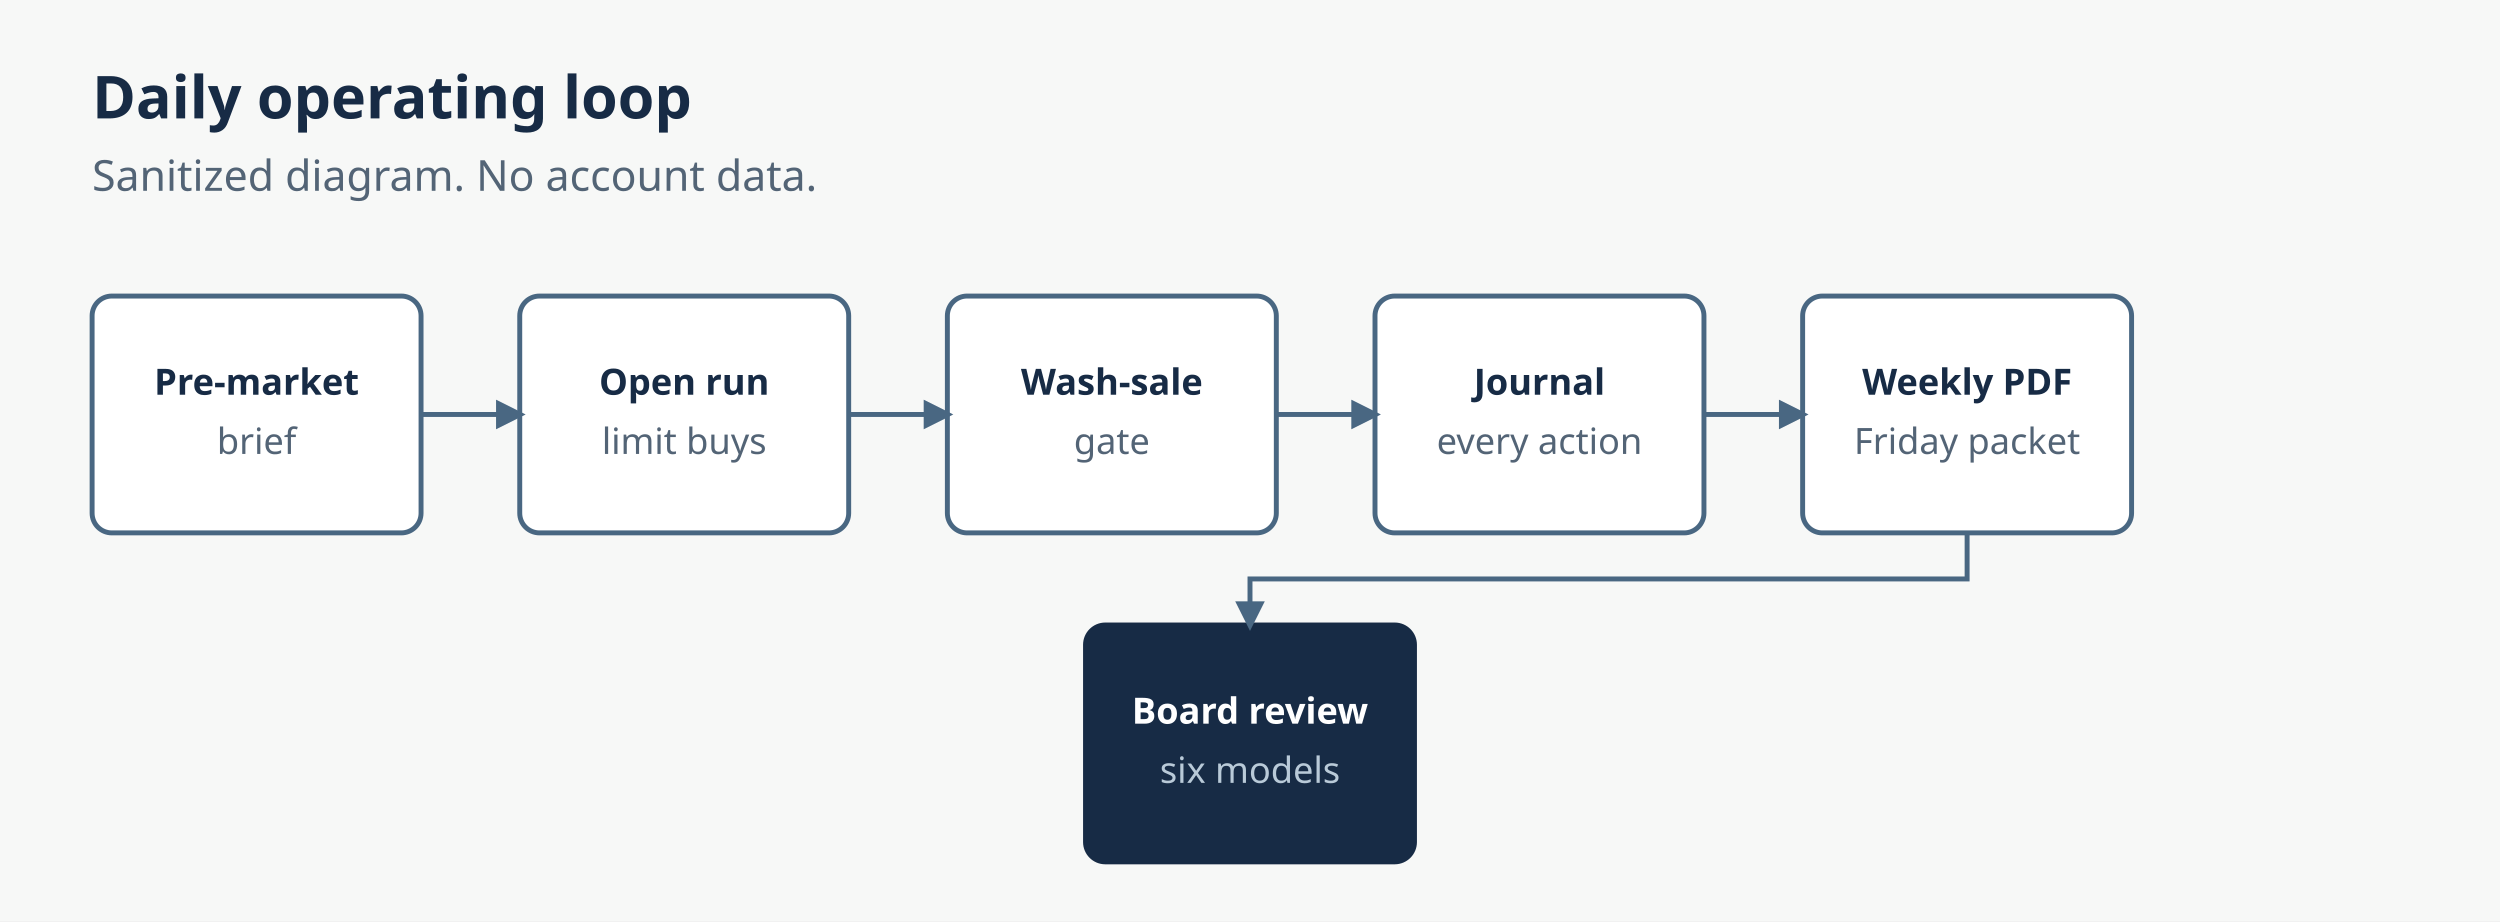
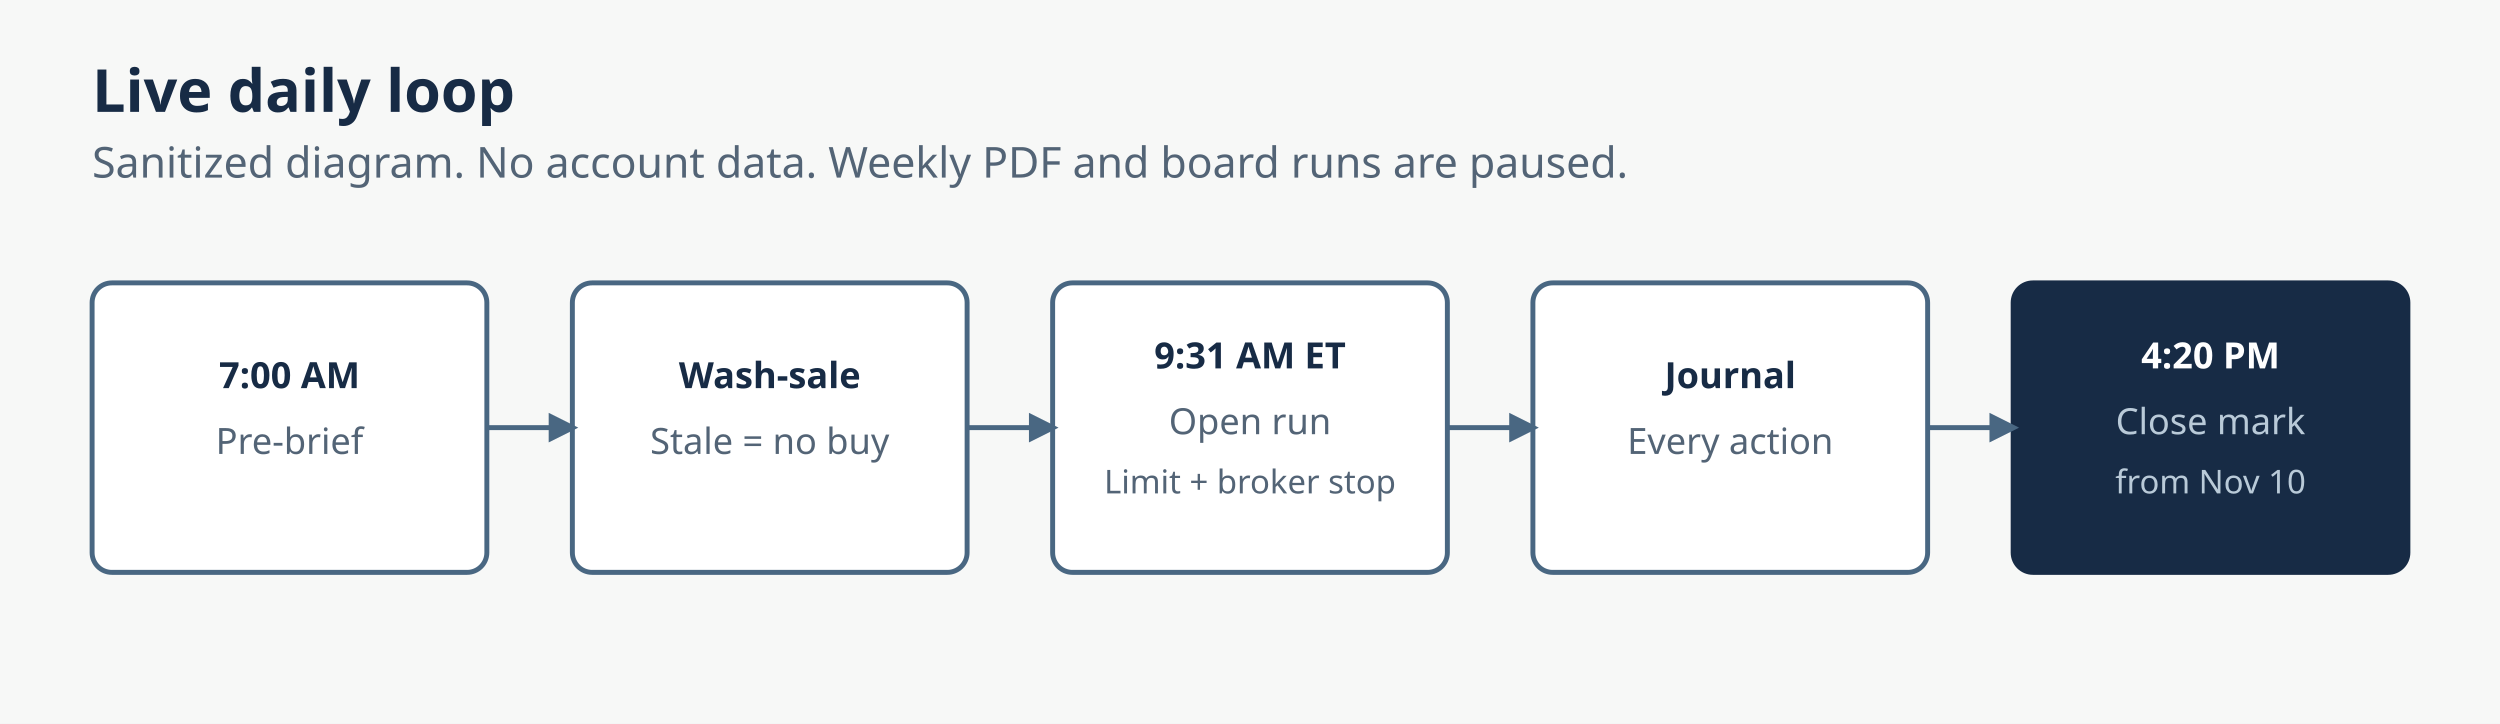
- <svg xmlns="http://www.w3.org/2000/svg" viewBox="0 0 760 280" role="img" aria-labelledby="title desc">
-   <rect width="760" height="280" fill="#f7f8f7" />
-   <text x="28" y="36" font-family="'IBM Plex Sans', 'Segoe UI', system-ui, sans-serif" font-weight="600" font-size="18" fill="#172b45">Daily operating loop</text>
-   <text x="28" y="58" font-family="'Source Sans 3', system-ui, sans-serif" font-size="13" fill="#536476">Sanitized diagram. No account data.</text>
+ <svg xmlns="http://www.w3.org/2000/svg" viewBox="0 0 760 220" role="img" aria-labelledby="title desc">
+   <rect width="760" height="220" fill="#f7f8f7" />
+   <text x="28" y="34" font-family="'IBM Plex Sans', 'Segoe UI', system-ui, sans-serif" font-weight="600" font-size="18" fill="#172b45">Live daily loop</text>
+   <text x="28" y="54" font-family="'Source Sans 3', system-ui, sans-serif" font-size="13" fill="#536476">Sanitized diagram. No account data. Weekly PDF and board runs are paused.</text>
  <g font-family="'IBM Plex Sans', system-ui, sans-serif">
-     <rect x="28" y="90" width="100" height="72" rx="6" fill="#ffffff" stroke="#496782" stroke-width="1.5" />
-     <text x="78" y="120" text-anchor="middle" font-size="11" font-weight="600" fill="#172b45">Pre-market</text>
-     <text x="78" y="138" text-anchor="middle" font-size="11" fill="#536476">brief</text>
-     <rect x="158" y="90" width="100" height="72" rx="6" fill="#ffffff" stroke="#496782" stroke-width="1.5" />
-     <text x="208" y="120" text-anchor="middle" font-size="11" font-weight="600" fill="#172b45">Open run</text>
-     <text x="208" y="138" text-anchor="middle" font-size="11" fill="#536476">limit buys</text>
-     <rect x="288" y="90" width="100" height="72" rx="6" fill="#ffffff" stroke="#496782" stroke-width="1.5" />
-     <text x="338" y="120" text-anchor="middle" font-size="11" font-weight="600" fill="#172b45">Wash-sale</text>
-     <text x="338" y="138" text-anchor="middle" font-size="11" fill="#536476">gate</text>
-     <rect x="418" y="90" width="100" height="72" rx="6" fill="#ffffff" stroke="#496782" stroke-width="1.5" />
-     <text x="468" y="120" text-anchor="middle" font-size="11" font-weight="600" fill="#172b45">Journal</text>
-     <text x="468" y="138" text-anchor="middle" font-size="11" fill="#536476">every action</text>
-     <rect x="548" y="90" width="100" height="72" rx="6" fill="#ffffff" stroke="#496782" stroke-width="1.5" />
-     <text x="598" y="120" text-anchor="middle" font-size="11" font-weight="600" fill="#172b45">Weekly PDF</text>
-     <text x="598" y="138" text-anchor="middle" font-size="11" fill="#536476">Friday packet</text>
-     <rect x="330" y="190" width="100" height="72" rx="6" fill="#172b45" stroke="#172b45" stroke-width="1.5" />
-     <text x="380" y="220" text-anchor="middle" font-size="11" font-weight="600" fill="#ffffff">Board review</text>
-     <text x="380" y="238" text-anchor="middle" font-size="11" fill="#b9cad8">six models</text>
+     <rect x="28" y="86" width="120" height="88" rx="6" fill="#ffffff" stroke="#496782" stroke-width="1.5" />
+     <text x="88" y="118" text-anchor="middle" font-size="11" font-weight="600" fill="#172b45">7:00 AM</text>
+     <text x="88" y="138" text-anchor="middle" font-size="11" fill="#536476">Pre-brief</text>
+     <rect x="174" y="86" width="120" height="88" rx="6" fill="#ffffff" stroke="#496782" stroke-width="1.5" />
+     <text x="234" y="118" text-anchor="middle" font-size="11" font-weight="600" fill="#172b45">Wash-sale</text>
+     <text x="234" y="138" text-anchor="middle" font-size="11" fill="#536476">Stale = no buy</text>
+     <rect x="320" y="86" width="120" height="88" rx="6" fill="#ffffff" stroke="#496782" stroke-width="1.5" />
+     <text x="380" y="112" text-anchor="middle" font-size="11" font-weight="600" fill="#172b45">9:31 AM ET</text>
+     <text x="380" y="132" text-anchor="middle" font-size="11" fill="#536476">Open run</text>
+     <text x="380" y="150" text-anchor="middle" font-size="10" fill="#536476">Limit + broker stop</text>
+     <rect x="466" y="86" width="120" height="88" rx="6" fill="#ffffff" stroke="#496782" stroke-width="1.5" />
+     <text x="526" y="118" text-anchor="middle" font-size="11" font-weight="600" fill="#172b45">Journal</text>
+     <text x="526" y="138" text-anchor="middle" font-size="11" fill="#536476">Every action</text>
+     <rect x="612" y="86" width="120" height="88" rx="6" fill="#172b45" stroke="#172b45" stroke-width="1.5" />
+     <text x="672" y="112" text-anchor="middle" font-size="11" font-weight="600" fill="#ffffff">4:20 PM</text>
+     <text x="672" y="132" text-anchor="middle" font-size="11" fill="#b9cad8">Close mark</text>
+     <text x="672" y="150" text-anchor="middle" font-size="10" fill="#b9cad8">from Nov 10</text>
  </g>
-   <g stroke="#496782" stroke-width="1.5" fill="none">
-     <path d="M128 126 H158" marker-end="url(#arr)" />
-     <path d="M258 126 H288" marker-end="url(#arr)" />
-     <path d="M388 126 H418" marker-end="url(#arr)" />
-     <path d="M518 126 H548" marker-end="url(#arr)" />
-     <path d="M598 162 V176 H380 V190" marker-end="url(#arr)" />
+   <g stroke="#496782" stroke-width="1.5" fill="none" marker-end="url(#arr)">
+     <path d="M148 130 H174" />
+     <path d="M294 130 H320" />
+     <path d="M440 130 H466" />
+     <path d="M586 130 H612" />
  </g>
  <defs>
    <marker id="arr" viewBox="0 0 10 10" refX="8" refY="5" markerWidth="6" markerHeight="6" orient="auto-start-reverse">
      <path d="M0 0 L10 5 L0 10 z" fill="#496782" />
    </marker>
  </defs>
</svg>
